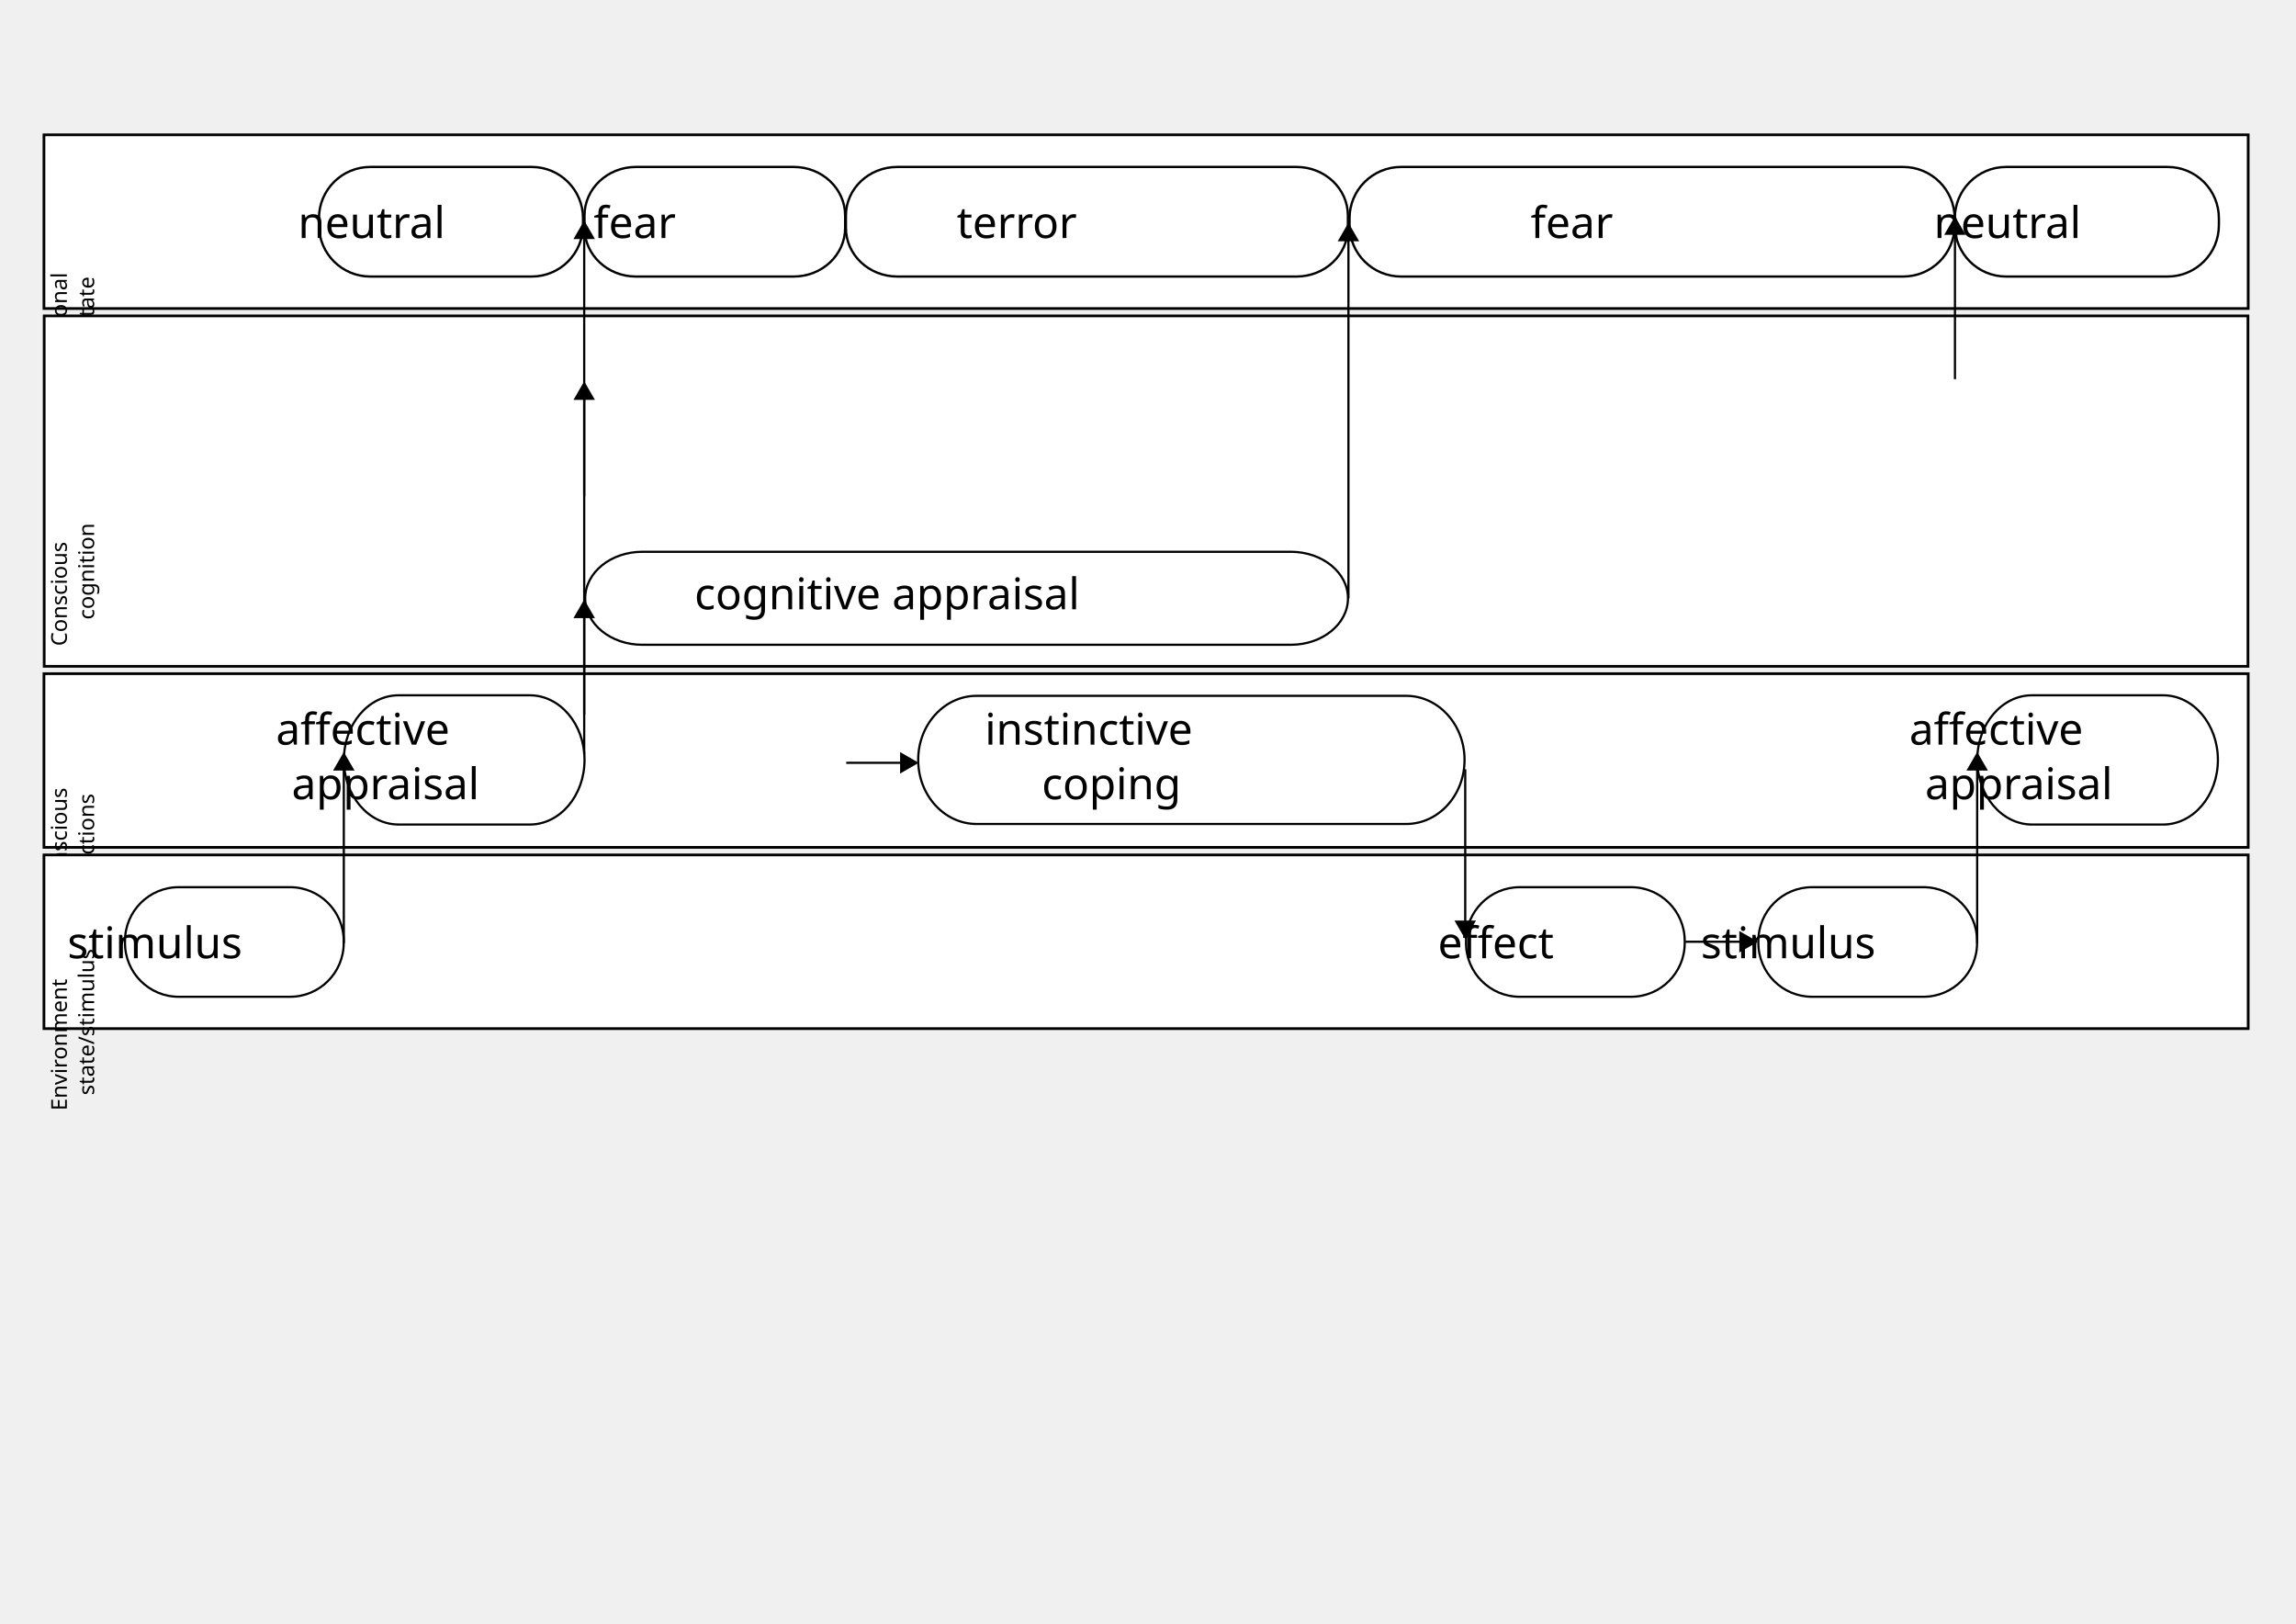
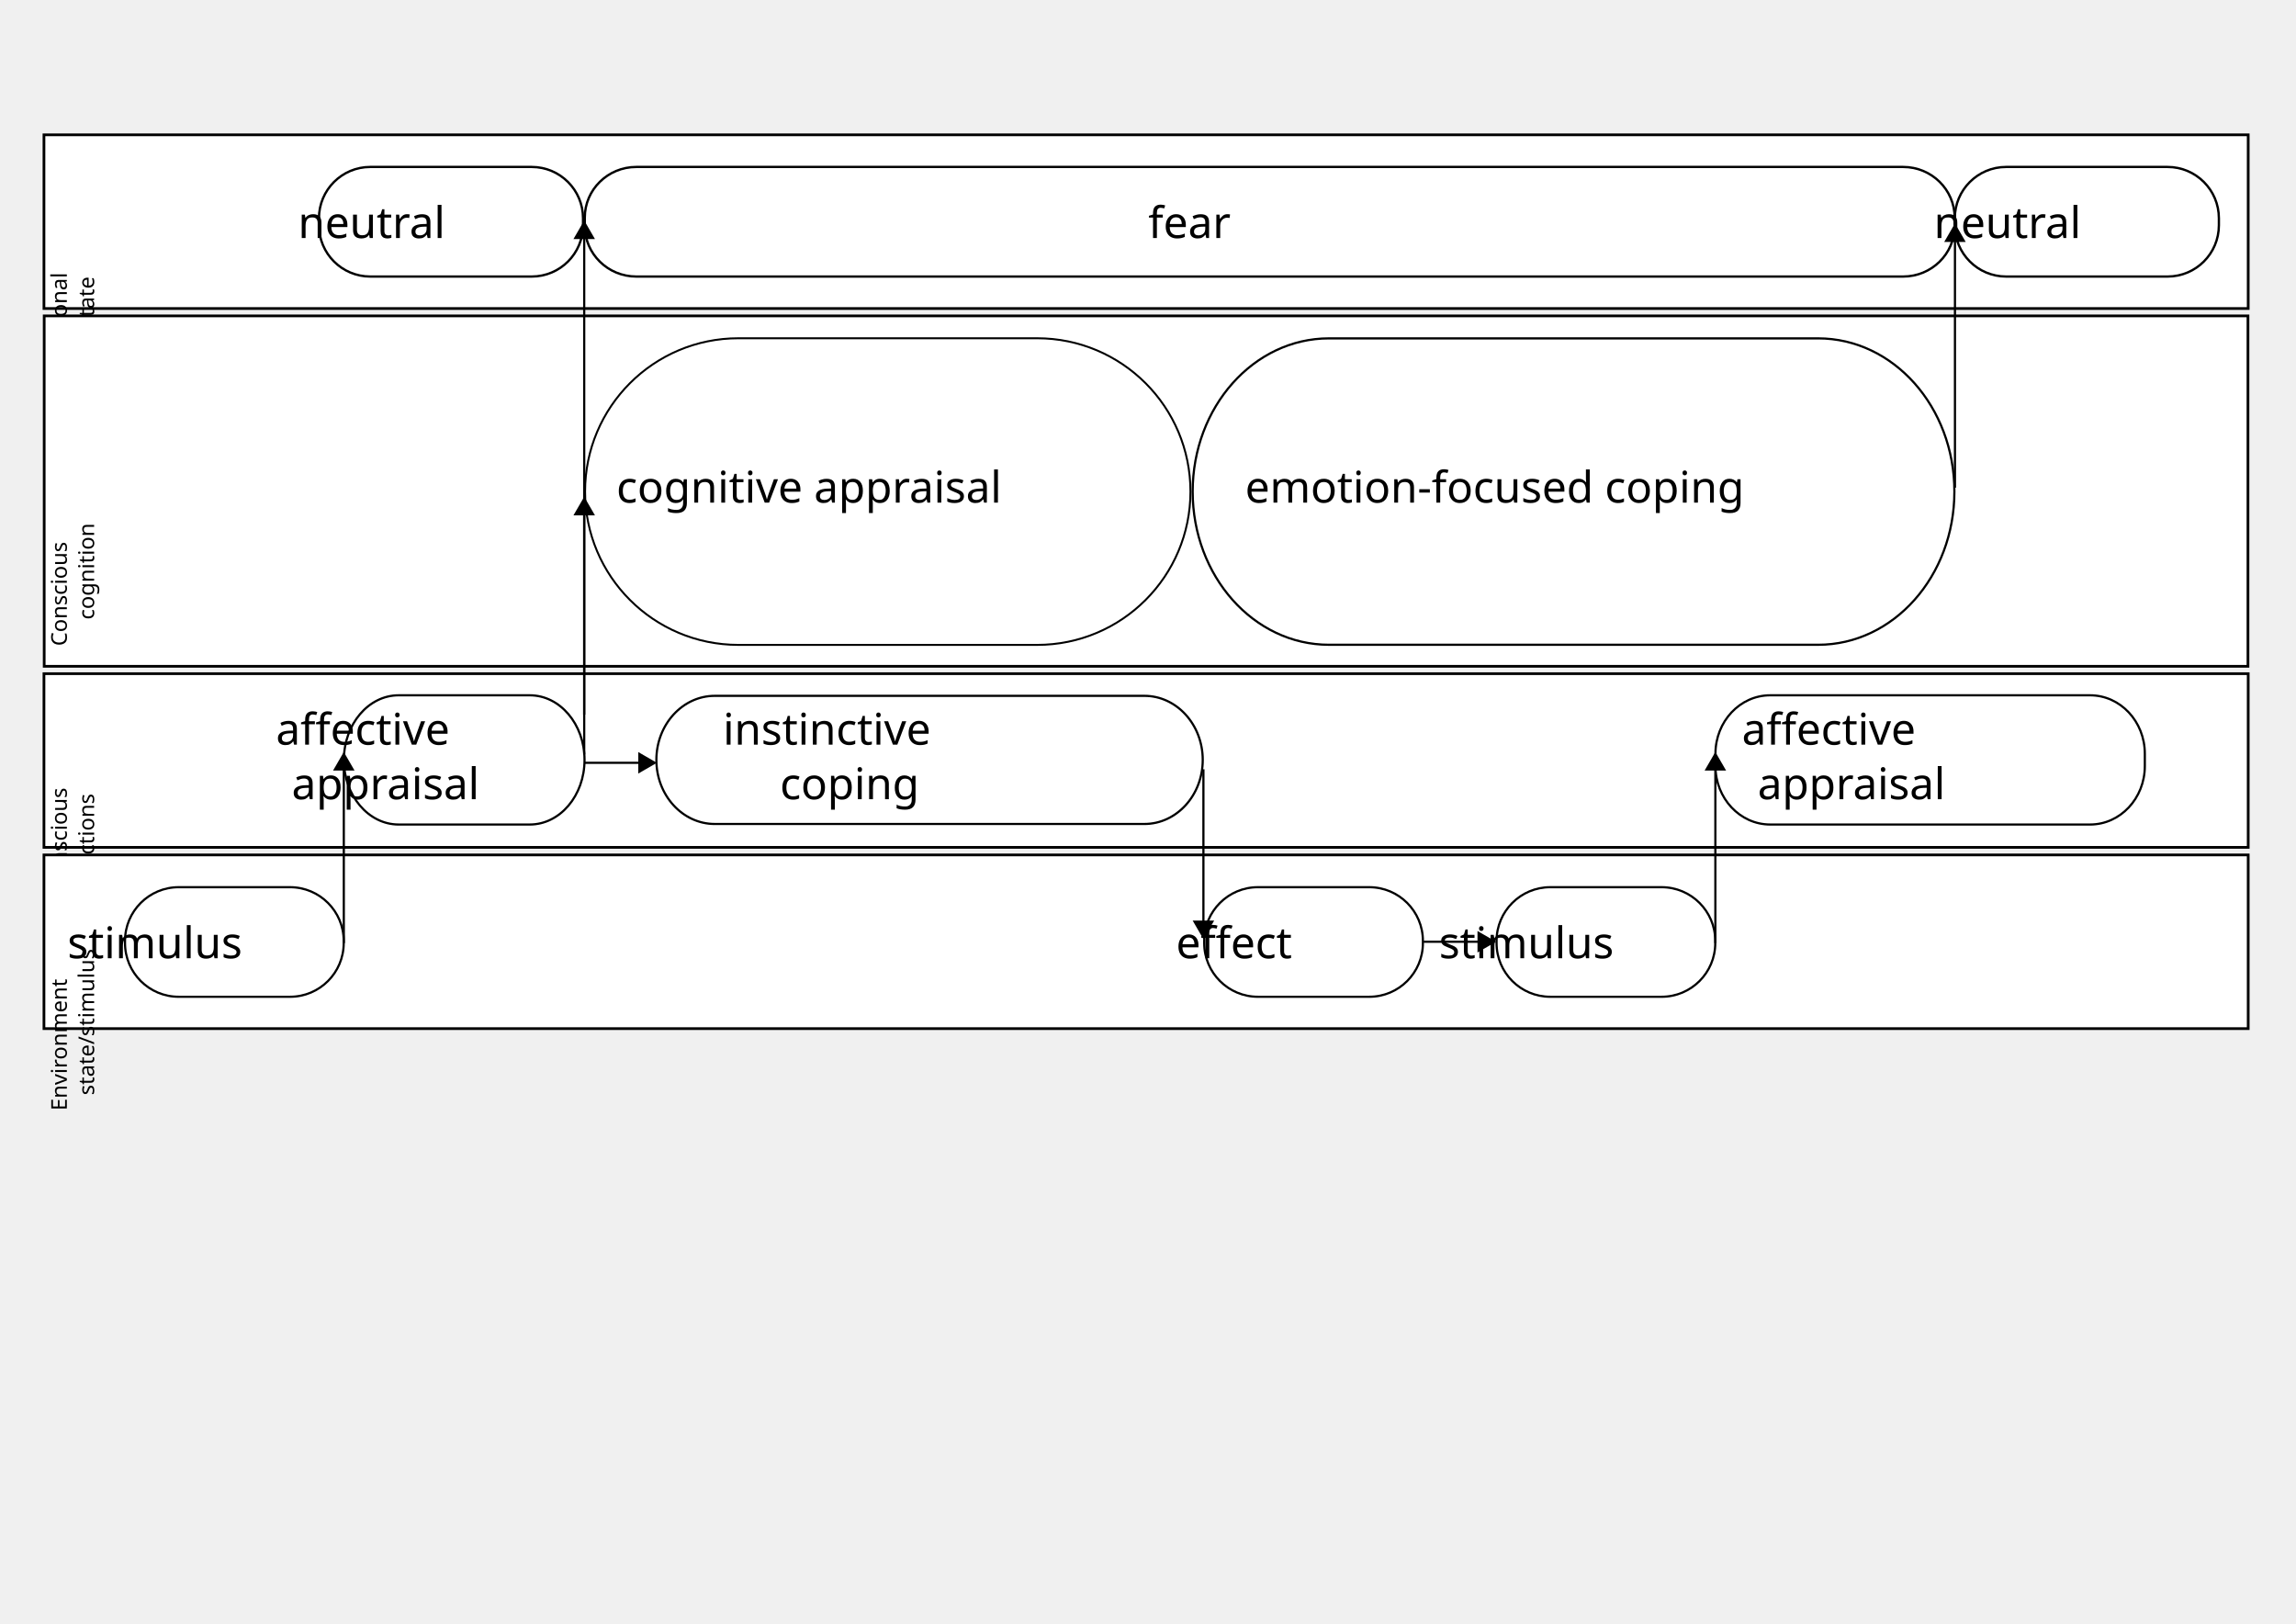
<svg xmlns="http://www.w3.org/2000/svg" xmlns:ns1="http://www.openswatchbook.org/uri/2009/osb" width="1052.362" height="744.094" id="svg2" version="1.1">
  <defs id="defs4">
    <marker orient="auto" refY="0.0" refX="0.0" id="DotL" style="overflow:visible">
      <path id="path5061" d="M -2.5,-1.0 C -2.5,1.76 -4.74,4.0 -7.5,4.0 C -10.26,4.0 -12.5,1.76 -12.5,-1.0 C -12.5,-3.76 -10.26,-6.0 -7.5,-6.0 C -4.74,-6.0 -2.5,-3.76 -2.5,-1.0 z " style="fill-rule:evenodd;stroke:#000000;stroke-width:1.0pt" transform="scale(0.8) translate(7.4, 1)" />
    </marker>
    <marker orient="auto" refY="0.0" refX="0.0" id="TriangleInL" style="overflow:visible">
      <path id="path5133" d="M 5.77,0.0 L -2.88,5.0 L -2.88,-5.0 L 5.77,0.0 z " style="fill-rule:evenodd;stroke:#000000;stroke-width:1.0pt" transform="scale(-0.8)" />
    </marker>
    <marker orient="auto" refY="0.0" refX="0.0" id="TriangleOutL" style="overflow:visible">
      <path id="path4968" d="M 5.77,0.0 L -2.88,5.0 L -2.88,-5.0 L 5.77,0.0 z " style="fill-rule:evenodd;stroke:#000000;stroke-width:1.0pt" transform="scale(0.8)" />
    </marker>
    <marker orient="auto" refY="0.0" refX="0.0" id="Arrow2Mstart" style="overflow:visible">
      <path id="path4725" style="fill-rule:evenodd;stroke-width:0.625;stroke-linejoin:round" d="M 8.719,4.034 L -2.207,0.016 L 8.719,-4.002 C 6.973,-1.63 6.983,1.616 8.719,4.034 z " transform="scale(0.6) translate(0,0)" />
    </marker>
    <linearGradient id="linearGradient3918" ns1:paint="solid">
      <stop style="stop-color:#000000;stop-opacity:1;" offset="0" id="stop3920" />
    </linearGradient>
    <marker orient="auto" refY="0" refX="0" id="Arrow2Mend" style="overflow:visible">
      <path id="path3924" style="fill-rule:evenodd;stroke-width:0.625;stroke-linejoin:round" d="M 8.719,4.034 -2.207,0.016 8.719,-4.002 c -1.745,2.372 -1.735,5.617 -6e-7,8.035 z" transform="scale(-0.6,-0.6)" />
    </marker>
    <marker orient="auto" refY="0" refX="0" id="Arrow1Lend" style="overflow:visible">
      <path id="path3900" d="M 0,0 5,-5 -12.5,0 5,5 0,0 z" style="fill-rule:evenodd;stroke:#000000;stroke-width:1pt" transform="matrix(-0.8,0,0,-0.8,-10,0)" />
    </marker>
    <marker orient="auto" refY="0" refX="0" id="Arrow2Mend-1" style="overflow:visible">
      <path id="path3924-7" style="fill-rule:evenodd;stroke-width:0.625;stroke-linejoin:round" d="M 8.719,4.034 -2.207,0.016 8.719,-4.002 c -1.745,2.372 -1.735,5.617 -6e-7,8.035 z" transform="scale(-0.6,-0.6)" />
    </marker>
    <marker orient="auto" refY="0" refX="0" id="Arrow2Mend-5" style="overflow:visible">
      <path id="path3924-2" style="fill-rule:evenodd;stroke-width:0.625;stroke-linejoin:round" d="M 8.719,4.034 -2.207,0.016 8.719,-4.002 c -1.745,2.372 -1.735,5.617 -6e-7,8.035 z" transform="scale(-0.6,-0.6)" />
    </marker>
  </defs>
  <g transform="translate(0,-308.2677)" style="display:inline" id="g3131">
    <g id="g4045" transform="translate(0,0.9368543)">
      <rect y="616.056" x="20.15" height="79.594" width="1010.303" id="rect3181" style="fill:#ffffff;fill-opacity:1;stroke:#000000;stroke-width:1.24;stroke-miterlimit:4;stroke-opacity:1;stroke-dasharray:none" />
      <text transform="matrix(0,-1,1,0,0,0)" id="text4002" y="30.637" x="-656.234" style="font-size:40px;font-style:normal;font-weight:normal;line-height:125%;letter-spacing:0px;word-spacing:0px;fill:#000000;fill-opacity:1;stroke:none;font-family:Sans" xml:space="preserve">
        <tspan style="font-size:10px;text-align:center;text-anchor:middle" y="30.637" x="-654.847" id="tspan4004">Non-conscious </tspan>
        <tspan id="tspan4006" style="font-size:10px;text-align:center;text-anchor:middle" y="43.137" x="-656.234">reactions</tspan>
      </text>
    </g>
    <g id="g4092" transform="translate(0,84.00001)">
      <rect style="fill:#ffffff;fill-opacity:1;stroke:#000000;stroke-width:1.24;stroke-miterlimit:4;stroke-opacity:1;stroke-dasharray:none" id="rect4094" width="1010.303" height="79.594" x="20.15" y="616.056" />
      <text xml:space="preserve" style="font-size:40px;font-style:normal;font-weight:normal;line-height:125%;letter-spacing:0px;word-spacing:0px;fill:#000000;fill-opacity:1;stroke:none;font-family:Sans" x="-656.234" y="30.637" id="text4096" transform="matrix(0,-1,1,0,0,0)">
        <tspan x="-656.234" y="30.637" style="font-size:10px;text-align:center;text-anchor:middle" id="tspan4100">Environment</tspan>
        <tspan x="-656.234" y="43.137" style="font-size:10px;text-align:center;text-anchor:middle" id="tspan4118">state/stimulus</tspan>
      </text>
    </g>
    <g id="g3139">
      <rect style="fill:#ffffff;fill-opacity:1;stroke:#000000;stroke-width:1.239;stroke-miterlimit:4;stroke-opacity:1;stroke-dasharray:none" id="rect4104" width="1010.303" height="79.594" x="20.15" y="370.056" />
      <text xml:space="preserve" style="font-size:40px;font-style:normal;font-weight:normal;line-height:125%;letter-spacing:0px;word-spacing:0px;fill:#000000;fill-opacity:1;stroke:none;font-family:Sans" x="-410.234" y="30.637" id="text4106" transform="matrix(0,-1,1,0,0,0)">
        <tspan x="-408.847" y="30.637" style="font-size:10px;text-align:center;text-anchor:middle" id="tspan4110">Emotional </tspan>
        <tspan x="-410.234" y="43.137" style="font-size:10px;text-align:center;text-anchor:middle" id="tspan4114">state</tspan>
      </text>
    </g>
    <g id="g3145">
      <rect style="fill:#ffffff;fill-opacity:1;stroke:#000000;stroke-width:1.241;stroke-miterlimit:4;stroke-opacity:1;stroke-dasharray:none" id="rect3135" width="1010.093" height="160.581" x="20.255" y="453.031" />
      <text transform="matrix(0,-1,1,0,0,0)" id="text3126" y="30.637" x="-533.717" style="font-size:40px;font-style:normal;font-weight:normal;line-height:125%;letter-spacing:0px;word-spacing:0px;fill:#000000;fill-opacity:1;stroke:none;font-family:Sans" xml:space="preserve">
        <tspan id="tspan3128" style="font-size:10px;text-align:center;text-anchor:middle" y="30.637" x="-532.33">Conscious </tspan>
        <tspan id="tspan3130" style="font-size:10px;text-align:center;text-anchor:middle" y="43.137" x="-533.717">cognition</tspan>
      </text>
    </g>
  </g>
  <g id="layer3" style="display:inline">
    <text xml:space="preserve" style="font-size:40px;font-style:normal;font-weight:normal;line-height:125%;letter-spacing:0px;word-spacing:0px;fill:#000000;fill-opacity:1;stroke:none;font-family:Sans" x="228.457" y="98.112" id="text3964">
      <tspan id="tspan3966" x="228.457" y="98.112" />
    </text>
    <g id="g3972" transform="translate(-44.79658,-0.4547321)">
      <rect ry="23.519" y="76.965" x="190.987" height="50.221" width="121.039" id="rect3162" style="fill:none;stroke:#000000;stroke-width:1.063;stroke-miterlimit:4;stroke-opacity:1;stroke-dasharray:none" rx="23.519" />
      <text id="text3968" y="109.531" x="251.531" style="font-size:40px;font-style:normal;font-weight:normal;line-height:125%;letter-spacing:0px;word-spacing:0px;fill:#000000;fill-opacity:1;stroke:none;font-family:Sans" xml:space="preserve">
        <tspan style="font-size:20px;text-align:center;text-anchor:middle" y="109.531" x="251.531" id="tspan3970">neutral</tspan>
      </text>
    </g>
    <g id="g4685" transform="translate(0,4)">
-       <rect rx="26.175" style="fill:none;stroke:#000000;stroke-width:1;stroke-miterlimit:4;stroke-opacity:1;stroke-dasharray:none" id="rect4023" width="349.62" height="42.612" x="268.22" y="248.867" ry="21.306" />
-       <text id="text3977" y="275.231" x="443.01" style="font-size:40px;font-style:normal;font-weight:normal;line-height:125%;letter-spacing:0px;word-spacing:0px;fill:#000000;fill-opacity:1;stroke:none;font-family:Sans" xml:space="preserve">
-         <tspan y="275.231" x="443.01" style="font-size:20px;text-align:center;text-anchor:middle" id="tspan4040">cognitive appraisal</tspan>
+       <rect rx="70.259" style="fill:none;stroke:#000000;stroke-width:0.891;stroke-miterlimit:4;stroke-opacity:1;stroke-dasharray:none" id="rect4023" width="277.473" height="140.518" x="268.165" y="151.016" ry="70.259" />
+       <text id="text3977" y="226.328" x="407.219" style="font-size:40px;font-style:normal;font-weight:normal;line-height:125%;letter-spacing:0px;word-spacing:0px;fill:#000000;fill-opacity:1;stroke:none;font-family:Sans" xml:space="preserve">
+         <tspan y="226.328" x="407.219" style="font-size:20px;text-align:center;text-anchor:middle" id="tspan4040">cognitive appraisal</tspan>
      </text>
    </g>
    <g id="g3999" transform="translate(41.58854,-4)">
      <rect ry="29.612" y="322.63" x="116.038" height="59.224" width="110.29" id="rect4021" style="fill:none;stroke:#000000;stroke-width:1;stroke-miterlimit:4;stroke-opacity:1;stroke-dasharray:none" rx="25.111" />
      <text id="text3986" y="345.26" x="171.515" style="font-size:40px;font-style:normal;font-weight:normal;line-height:125%;letter-spacing:0px;word-spacing:0px;fill:#000000;fill-opacity:1;stroke:none;font-family:Sans" xml:space="preserve">
        <tspan style="font-size:20px;text-align:center;text-anchor:middle" y="345.26" x="171.515" id="tspan3988">affective</tspan>
        <tspan style="font-size:20px;text-align:center;text-anchor:middle" y="370.26" x="171.515" id="tspan4038">appraisal</tspan>
      </text>
    </g>
    <g id="g3994">
      <rect style="fill:none;stroke:#000000;stroke-width:1;stroke-miterlimit:4;stroke-opacity:1;stroke-dasharray:none" id="rect4041" width="100.237" height="50.221" x="57.3" y="406.572" ry="24.618" rx="24.618" />
      <text id="text3990" y="439.139" x="107.37" style="font-size:40px;font-style:normal;font-weight:normal;line-height:125%;letter-spacing:0px;word-spacing:0px;fill:#000000;fill-opacity:1;stroke:none;font-family:Sans" xml:space="preserve">
        <tspan style="font-size:20px;text-align:center;text-anchor:middle" y="439.139" x="107.37" id="tspan3992">stimulus</tspan>
      </text>
    </g>
-     <g transform="matrix(1.0021,0,0,1,76.80342,-0.4547321)" id="g4432">
-       <rect rx="23.519" style="fill:none;stroke:#000000;stroke-width:1.063;stroke-miterlimit:4;stroke-opacity:1;stroke-dasharray:none" id="rect4434" width="229.602" height="50.221" x="310.266" y="76.965" ry="22.252" />
-       <text xml:space="preserve" style="font-size:40px;font-style:normal;font-weight:normal;line-height:125%;letter-spacing:0px;word-spacing:0px;fill:#000000;fill-opacity:1;stroke:none;font-family:Sans" x="424.847" y="109.531" id="text4436">
-         <tspan id="tspan4438" x="424.847" y="109.531" style="font-size:20px;text-align:center;text-anchor:middle">terror</tspan>
-       </text>
-     </g>
    <g transform="matrix(1.004256,0,0,1,426.754,-0.4547321)" id="g6617">
-       <rect rx="23.519" style="fill:none;stroke:#000000;stroke-width:1.063;stroke-miterlimit:4;stroke-opacity:1;stroke-dasharray:none" id="rect6619" width="276.184" height="50.221" x="190.987" y="76.965" ry="23.519" />
-       <text xml:space="preserve" style="font-size:40px;font-style:normal;font-weight:normal;line-height:125%;letter-spacing:0px;word-spacing:0px;fill:#000000;fill-opacity:1;stroke:none;font-family:Sans" x="328.86" y="109.531" id="text6621">
-         <tspan id="tspan6623" x="328.86" y="109.531" style="font-size:20px;text-align:center;text-anchor:middle">fear</tspan>
-       </text>
-     </g>
-     <g id="g4732" transform="matrix(1.0021,0,0,1,-49.19658,-0.4547321)">
-       <rect ry="22.252" y="76.965" x="316.43" height="50.221" width="119.222" id="rect4734" style="fill:none;stroke:#000000;stroke-width:1.063;stroke-miterlimit:4;stroke-opacity:1;stroke-dasharray:none" rx="23.519" />
-       <text id="text4736" y="109.531" x="375.822" style="font-size:40px;font-style:normal;font-weight:normal;line-height:125%;letter-spacing:0px;word-spacing:0px;fill:#000000;fill-opacity:1;stroke:none;font-family:Sans" xml:space="preserve">
-         <tspan style="font-size:20px;text-align:center;text-anchor:middle" y="109.531" x="375.822" id="tspan4738">fear</tspan>
+       <rect rx="23.519" style="fill:none;stroke:#000000;stroke-width:1.063;stroke-miterlimit:4;stroke-opacity:1;stroke-dasharray:none" id="rect6619" width="625.221" height="50.221" x="-158.049" y="76.965" ry="23.23" />
+       <text xml:space="preserve" style="font-size:40px;font-style:normal;font-weight:normal;line-height:125%;letter-spacing:0px;word-spacing:0px;fill:#000000;fill-opacity:1;stroke:none;font-family:Sans" x="154.342" y="109.531" id="text6621">
+         <tspan id="tspan6623" x="154.342" y="109.531" style="font-size:20px;text-align:center;text-anchor:middle">fear</tspan>
      </text>
    </g>
    <g transform="translate(704.9909,-0.4547321)" id="g4740">
      <rect rx="23.519" style="fill:none;stroke:#000000;stroke-width:1.063;stroke-miterlimit:4;stroke-opacity:1;stroke-dasharray:none" id="rect4742" width="121.039" height="50.221" x="190.987" y="76.965" ry="23.519" />
      <text xml:space="preserve" style="font-size:40px;font-style:normal;font-weight:normal;line-height:125%;letter-spacing:0px;word-spacing:0px;fill:#000000;fill-opacity:1;stroke:none;font-family:Sans" x="251.531" y="109.531" id="text4744">
        <tspan id="tspan4746" x="251.531" y="109.531" style="font-size:20px;text-align:center;text-anchor:middle">neutral</tspan>
      </text>
    </g>
-     <g id="g4748" transform="translate(305.5885,-4)">
+     <g id="g4748" transform="translate(185.5885,-4)">
      <rect ry="29.362" y="322.881" x="115.261" height="58.724" width="250.421" id="rect4750" style="fill:none;stroke:#000000;stroke-width:1;stroke-miterlimit:4;stroke-opacity:1;stroke-dasharray:none" rx="26.777" />
      <text id="text4752" y="345.26" x="240.228" style="font-size:40px;font-style:normal;font-weight:normal;line-height:125%;letter-spacing:0px;word-spacing:0px;fill:#000000;fill-opacity:1;stroke:none;font-family:Sans" xml:space="preserve">
        <tspan style="font-size:20px;text-align:center;text-anchor:middle" y="345.26" x="240.228" id="tspan4756">instinctive</tspan>
        <tspan style="font-size:20px;text-align:center;text-anchor:middle" y="370.26" x="240.228" id="tspan4760">coping</tspan>
      </text>
    </g>
-     <g transform="translate(748.6459,0)" id="g4774">
+     <g transform="translate(628.6459,0)" id="g4774">
      <rect style="fill:none;stroke:#000000;stroke-width:1;stroke-miterlimit:4;stroke-opacity:1;stroke-dasharray:none" id="rect4776" width="100.237" height="50.221" x="57.3" y="406.572" ry="24.618" rx="24.618" />
      <text id="text4778" y="439.139" x="107.37" style="font-size:40px;font-style:normal;font-weight:normal;line-height:125%;letter-spacing:0px;word-spacing:0px;fill:#000000;fill-opacity:1;stroke:none;font-family:Sans" xml:space="preserve">
        <tspan style="font-size:20px;text-align:center;text-anchor:middle" y="439.139" x="107.37" id="tspan4780">stimulus</tspan>
      </text>
    </g>
-     <g id="g4790" transform="translate(614.6459,0)">
+     <g id="g4790" transform="translate(494.6459,0)">
      <rect rx="24.618" ry="24.618" y="406.572" x="57.3" height="50.221" width="100.237" id="rect4792" style="fill:none;stroke:#000000;stroke-width:1;stroke-miterlimit:4;stroke-opacity:1;stroke-dasharray:none" />
      <text xml:space="preserve" style="font-size:40px;font-style:normal;font-weight:normal;line-height:125%;letter-spacing:0px;word-spacing:0px;fill:#000000;fill-opacity:1;stroke:none;font-family:Sans" x="107.37" y="439.139" id="text4794">
        <tspan id="tspan4796" x="107.37" y="439.139" style="font-size:20px;text-align:center;text-anchor:middle">effect</tspan>
      </text>
    </g>
-     <g id="g4203" transform="translate(790.2344,-4)">
-       <rect ry="29.612" y="322.63" x="116.038" height="59.224" width="110.29" id="rect4205" style="fill:none;stroke:#000000;stroke-width:1;stroke-miterlimit:4;stroke-opacity:1;stroke-dasharray:none" rx="25.111" />
-       <text id="text4207" y="345.26" x="171.515" style="font-size:40px;font-style:normal;font-weight:normal;line-height:125%;letter-spacing:0px;word-spacing:0px;fill:#000000;fill-opacity:1;stroke:none;font-family:Sans" xml:space="preserve">
-         <tspan style="font-size:20px;text-align:center;text-anchor:middle" y="345.26" x="171.515" id="tspan4209">affective</tspan>
-         <tspan style="font-size:20px;text-align:center;text-anchor:middle" y="370.26" x="171.515" id="tspan4211">appraisal</tspan>
+     <g id="g4203" transform="translate(670.2344,-4)">
+       <rect ry="26.791" y="322.63" x="116.038" height="59.224" width="196.802" id="rect4205" style="fill:none;stroke:#000000;stroke-width:1;stroke-miterlimit:4;stroke-opacity:1;stroke-dasharray:none" rx="25.111" />
+       <text id="text4207" y="345.26" x="214.786" style="font-size:40px;font-style:normal;font-weight:normal;line-height:125%;letter-spacing:0px;word-spacing:0px;fill:#000000;fill-opacity:1;stroke:none;font-family:Sans" xml:space="preserve">
+         <tspan style="font-size:20px;text-align:center;text-anchor:middle" y="345.26" x="214.786" id="tspan4209">affective</tspan>
+         <tspan style="font-size:20px;text-align:center;text-anchor:middle" y="370.26" x="214.786" id="tspan4211">appraisal</tspan>
+       </text>
+     </g>
+     <g transform="matrix(1.001268,0,0,1,278.0994,4)" id="g3942">
+       <rect ry="70.205" y="151.069" x="268.219" height="140.411" width="348.687" id="rect3944" style="fill:none;stroke:#000000;stroke-width:0.999;stroke-miterlimit:4;stroke-opacity:1;stroke-dasharray:none" rx="62.369" />
+       <text xml:space="preserve" style="font-size:40px;font-style:normal;font-weight:normal;line-height:125%;letter-spacing:0px;word-spacing:0px;fill:#000000;fill-opacity:1;stroke:none;font-family:Sans" x="442.87" y="226.328" id="text3946">
+         <tspan id="tspan3948" style="font-size:20px;text-align:center;text-anchor:middle" x="442.87" y="226.328">emotion-focused coping</tspan>
      </text>
    </g>
  </g>
  <g id="layer1" style="display:inline">
    <path style="fill:none;stroke:#000000;stroke-width:1;stroke-linecap:butt;stroke-linejoin:miter;stroke-miterlimit:4;stroke-opacity:1;stroke-dasharray:none;marker-end:url(#TriangleOutL);display:inline" d="m 157.582,432.208 0,-81.929" id="path4126" />
    <g style="display:inline" id="g4428">
-       <path style="fill:none;stroke:#000000;stroke-width:1;stroke-linecap:butt;stroke-linejoin:miter;stroke-miterlimit:4;stroke-opacity:1;stroke-dasharray:none;marker-end:url(#TriangleOutL);display:inline" d="m 267.77,327.512 0,-47.087" id="path4317" />
+       <path style="fill:none;stroke:#000000;stroke-width:1;stroke-linecap:butt;stroke-linejoin:miter;stroke-miterlimit:4;stroke-opacity:1;stroke-dasharray:none;marker-end:url(#TriangleOutL);display:inline" d="m 267.77,327.512 0,-94.183" id="path4317" />
      <path id="path3164" d="m 267.77,345.721 0,-239.014" style="fill:none;stroke:#000000;stroke-width:1;stroke-linecap:butt;stroke-linejoin:miter;stroke-miterlimit:4;stroke-opacity:1;stroke-dasharray:none;marker-end:url(#TriangleOutL);display:inline" />
-       <path id="path3125" d="m 267.77,227.512 0,-47.087" style="fill:none;stroke:#000000;stroke-width:1;stroke-linecap:butt;stroke-linejoin:miter;stroke-miterlimit:4;stroke-opacity:1;stroke-dasharray:none;marker-end:url(#TriangleOutL);display:inline" />
    </g>
-     <path style="fill:none;stroke:#000000;stroke-width:1;stroke-linecap:butt;stroke-linejoin:miter;stroke-miterlimit:4;stroke-opacity:1;stroke-dasharray:none;marker-end:url(#TriangleOutL);display:inline" d="m 618.049,274.179 0,-166.436" id="path4728" />
-     <path id="path4800" d="m 896.049,173.756 0,-68.962" style="fill:none;stroke:#000000;stroke-width:1;stroke-linecap:butt;stroke-linejoin:miter;stroke-miterlimit:4;stroke-opacity:1;stroke-dasharray:none;marker-end:url(#TriangleOutL);display:inline" />
-     <path style="fill:none;stroke:#000000;stroke-width:1;stroke-linecap:butt;stroke-linejoin:miter;stroke-miterlimit:4;stroke-opacity:1;stroke-dasharray:none;marker-start:url(#TriangleInL);marker-end:none;display:inline" d="m 671.581,424.714 0,-72.185" id="path6044" />
-     <path id="path6046" d="m 800.041,431.572 -27.52,0" style="fill:none;stroke:#000000;stroke-width:1;stroke-linecap:butt;stroke-linejoin:miter;stroke-miterlimit:4;stroke-opacity:1;stroke-dasharray:none;marker-start:url(#TriangleInL);marker-end:none;display:inline" />
-     <path style="fill:none;stroke:#000000;stroke-width:1;stroke-linecap:butt;stroke-linejoin:miter;stroke-miterlimit:4;stroke-opacity:1;stroke-dasharray:none;marker-start:url(#TriangleInL);marker-end:none;display:inline" d="m 415.395,349.572 -27.52,0" id="path3151" />
-     <path style="fill:none;stroke:#000000;stroke-width:1;stroke-linecap:butt;stroke-linejoin:miter;stroke-miterlimit:4;stroke-opacity:1;stroke-dasharray:none;marker-end:url(#TriangleOutL);display:inline" d="m 906.228,432.208 0,-81.929" id="path4213" />
+     <path id="path4800" d="m 896.049,223.49 0,-115.449" style="fill:none;stroke:#000000;stroke-width:1;stroke-linecap:butt;stroke-linejoin:miter;stroke-miterlimit:4;stroke-opacity:1;stroke-dasharray:none;marker-end:url(#TriangleOutL);display:inline" />
+     <path style="fill:none;stroke:#000000;stroke-width:1;stroke-linecap:butt;stroke-linejoin:miter;stroke-miterlimit:4;stroke-opacity:1;stroke-dasharray:none;marker-start:url(#TriangleInL);marker-end:none;display:inline" d="m 551.581,424.714 0,-72.185" id="path6044" />
+     <path id="path6046" d="m 680.041,431.572 -27.52,0" style="fill:none;stroke:#000000;stroke-width:1;stroke-linecap:butt;stroke-linejoin:miter;stroke-miterlimit:4;stroke-opacity:1;stroke-dasharray:none;marker-start:url(#TriangleInL);marker-end:none;display:inline" />
+     <path style="fill:none;stroke:#000000;stroke-width:1;stroke-linecap:butt;stroke-linejoin:miter;stroke-miterlimit:4;stroke-opacity:1;stroke-dasharray:none;marker-start:url(#TriangleInL);marker-end:none;display:inline" d="m 295.395,349.572 -27.52,0" id="path3151" />
+     <path style="fill:none;stroke:#000000;stroke-width:1;stroke-linecap:butt;stroke-linejoin:miter;stroke-miterlimit:4;stroke-opacity:1;stroke-dasharray:none;marker-end:url(#TriangleOutL);display:inline" d="m 786.228,432.208 0,-81.929" id="path4213" />
  </g>
</svg>
